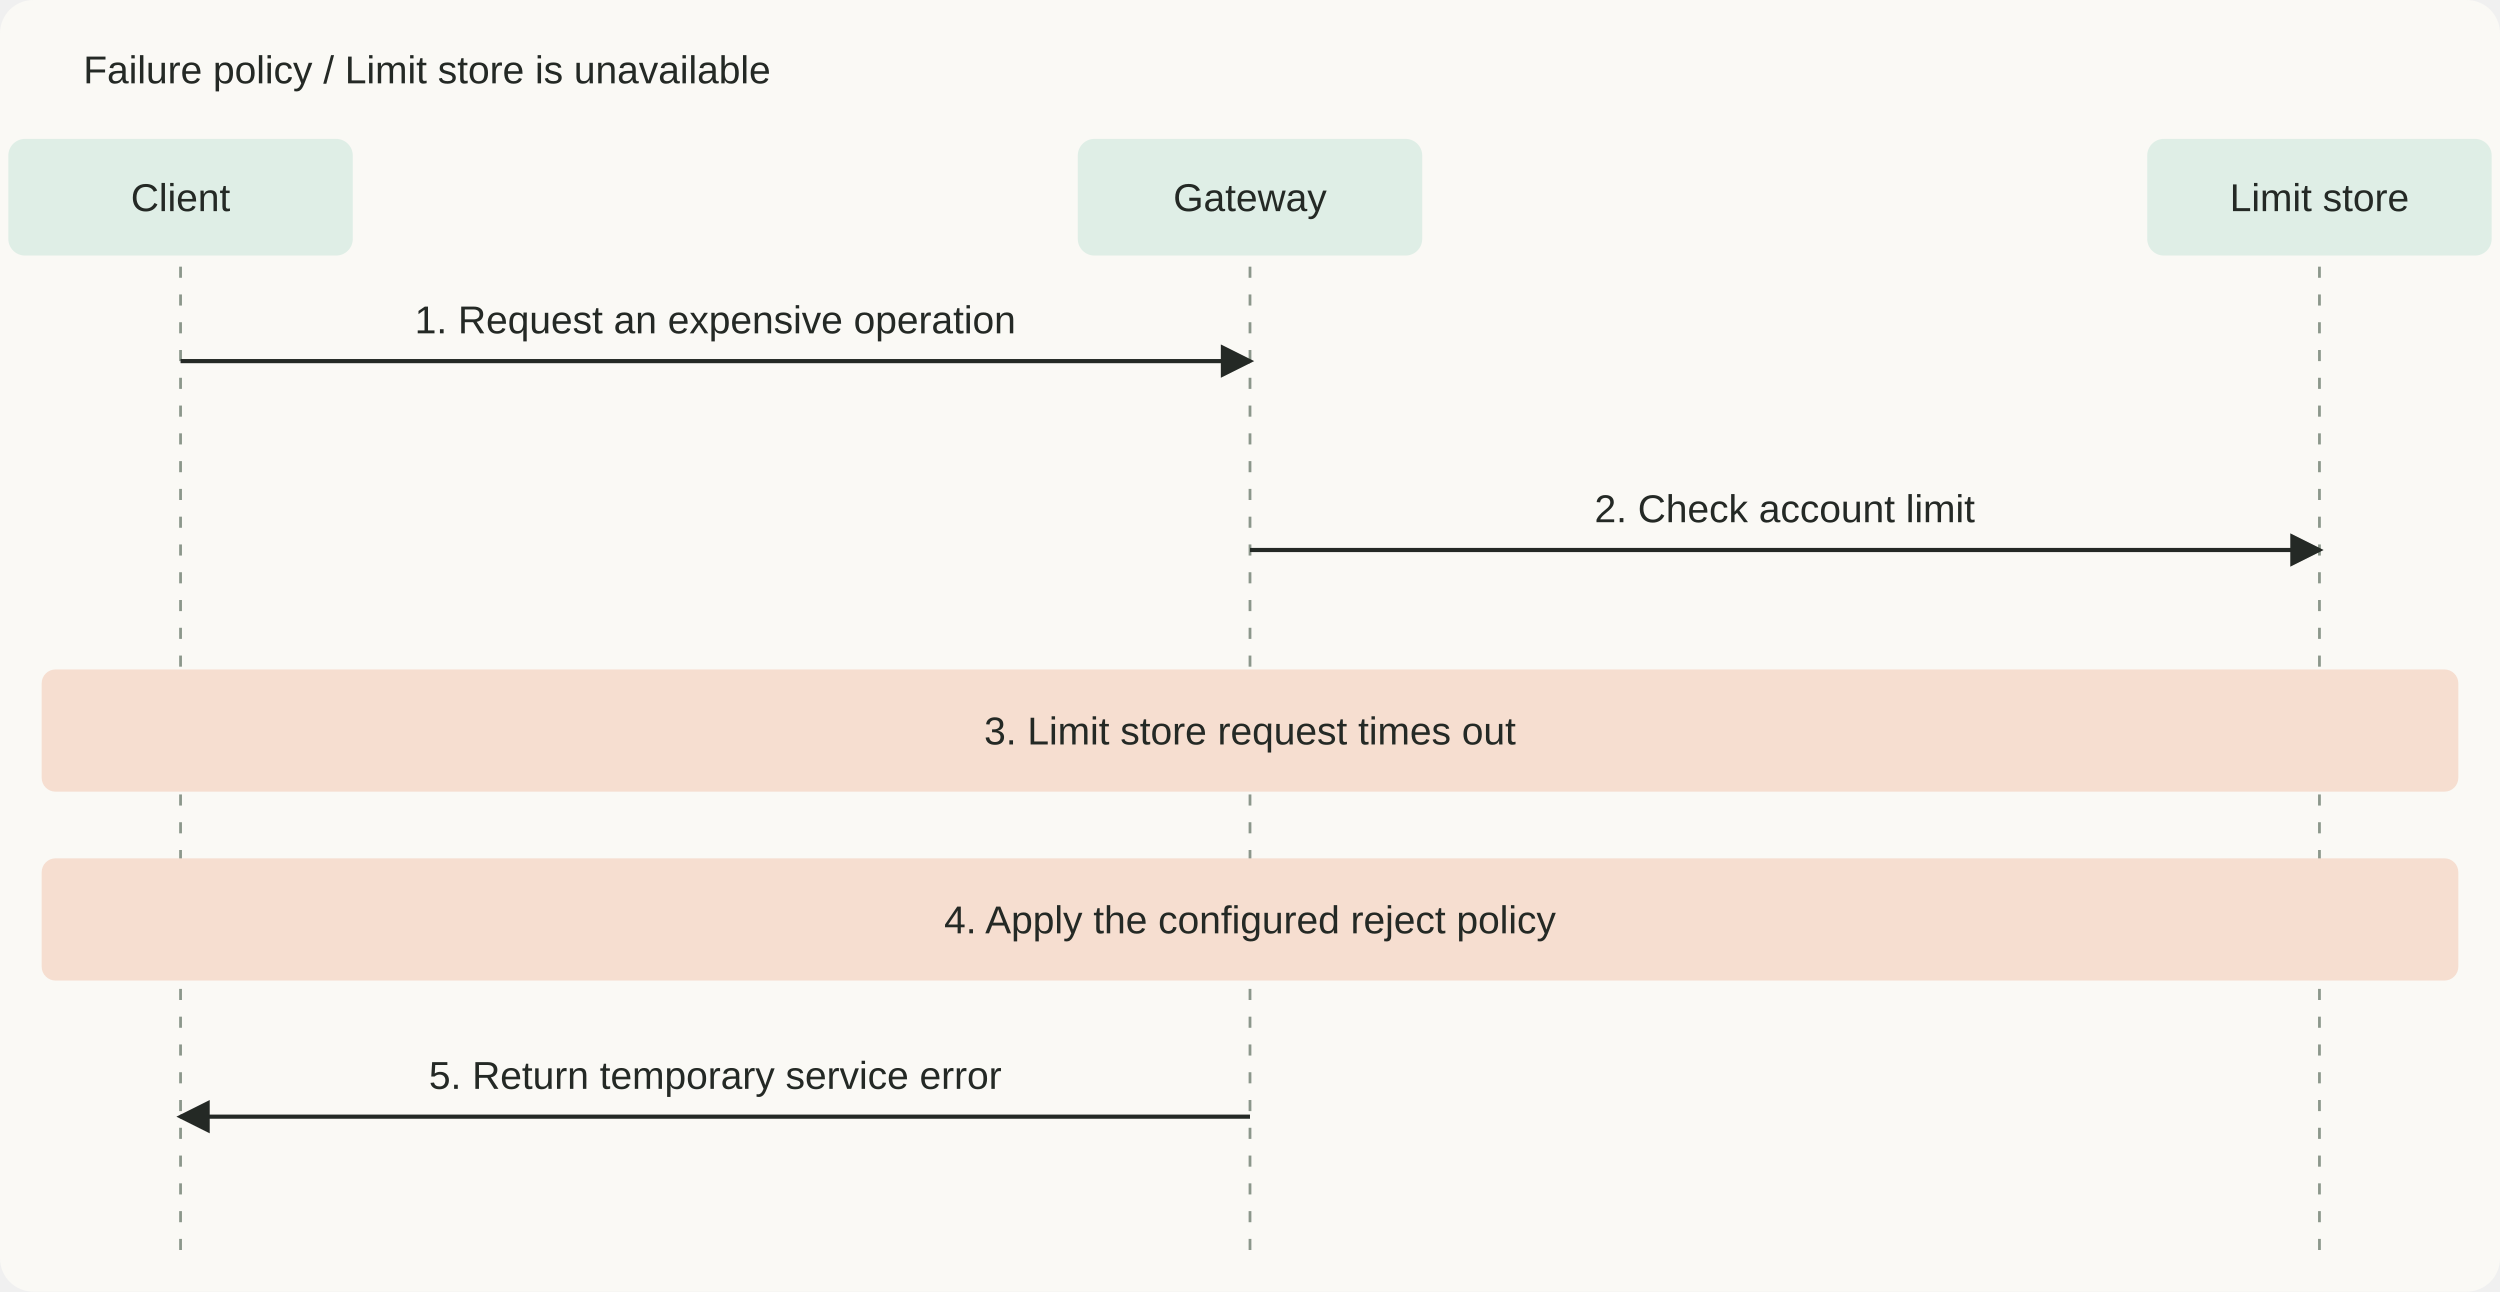
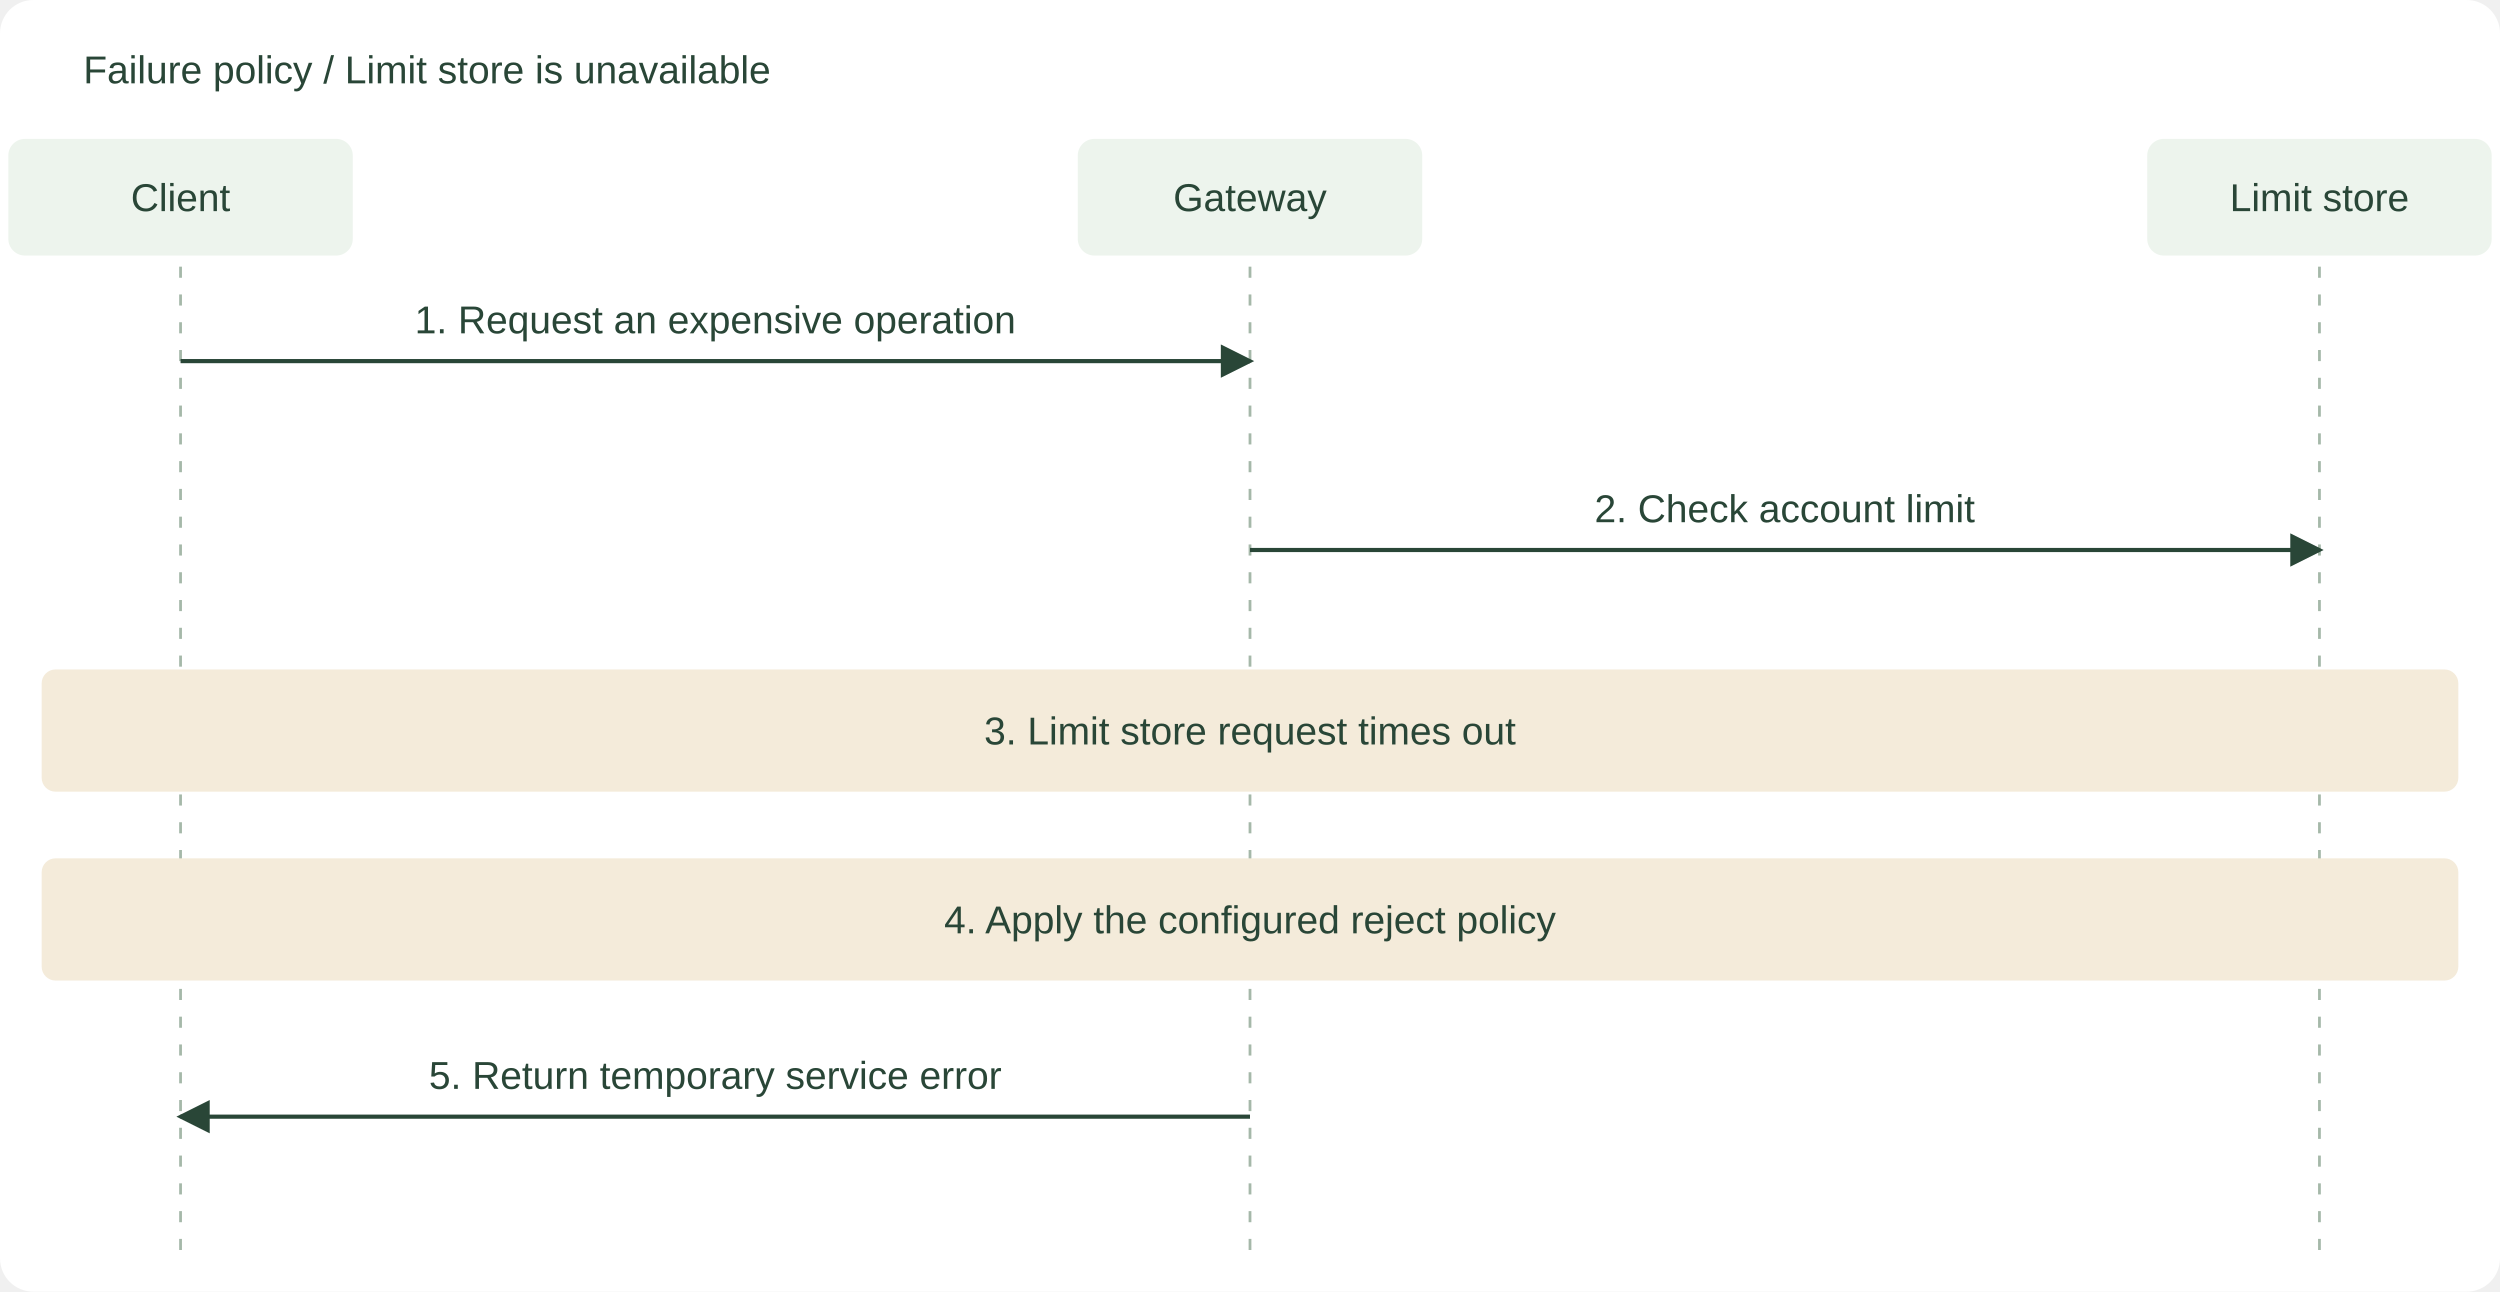
<svg xmlns="http://www.w3.org/2000/svg" width="900" height="465" viewBox="0 0 900 465" role="img" aria-labelledby="title desc">
  <defs>
    <marker id="arrow" markerWidth="8" markerHeight="8" refX="7" refY="4" orient="auto">
-       <path d="M0 0L8 4L0 8Z" fill="#242925" />
+       <path d="M0 0L8 4L0 8Z" fill="#294637" />
    </marker>
  </defs>
-   <rect width="900" height="465" rx="12" fill="#faf9f5" />
-   <text x="30" y="30" fill="#242925" font-family="Arial, sans-serif" font-size="14" text-anchor="start" paint-order="stroke" stroke="#faf9f5" stroke-width="0" stroke-linejoin="round">Failure policy / Limit store is unavailable</text>
-   <rect x="3.0" y="50" width="124" height="42" rx="6" fill="#dfeee6" />
-   <text x="65.0" y="76" fill="#242925" font-family="Arial, sans-serif" font-size="14" text-anchor="middle" paint-order="stroke" stroke="#faf9f5" stroke-width="0" stroke-linejoin="round">Client</text>
-   <path d="M65.0 96V450" stroke="#8b978b" stroke-dasharray="4 6" />
-   <rect x="388.0" y="50" width="124" height="42" rx="6" fill="#dfeee6" />
-   <text x="450.0" y="76" fill="#242925" font-family="Arial, sans-serif" font-size="14" text-anchor="middle" paint-order="stroke" stroke="#faf9f5" stroke-width="0" stroke-linejoin="round">Gateway</text>
-   <path d="M450.0 96V450" stroke="#8b978b" stroke-dasharray="4 6" />
-   <rect x="773.0" y="50" width="124" height="42" rx="6" fill="#dfeee6" />
-   <text x="835.0" y="76" fill="#242925" font-family="Arial, sans-serif" font-size="14" text-anchor="middle" paint-order="stroke" stroke="#faf9f5" stroke-width="0" stroke-linejoin="round">Limit store</text>
-   <path d="M835.0 96V450" stroke="#8b978b" stroke-dasharray="4 6" />
-   <text x="257.5" y="120" fill="#242925" font-family="Arial, sans-serif" font-size="14" text-anchor="middle" paint-order="stroke" stroke="#faf9f5" stroke-width="4" stroke-linejoin="round">1. Request an expensive operation</text>
-   <path d="M65.0 130H450.0" fill="none" stroke="#242925" stroke-width="1.5" marker-end="url(#arrow)" />
-   <text x="642.5" y="188" fill="#242925" font-family="Arial, sans-serif" font-size="14" text-anchor="middle" paint-order="stroke" stroke="#faf9f5" stroke-width="4" stroke-linejoin="round">2. Check account limit</text>
-   <path d="M450.0 198H835.0" fill="none" stroke="#242925" stroke-width="1.5" marker-end="url(#arrow)" />
-   <rect x="15" y="241" width="870" height="44" rx="5" fill="#f6ded0" />
-   <text x="450" y="268" fill="#242925" font-family="Arial, sans-serif" font-size="14" text-anchor="middle" paint-order="stroke" stroke="#faf9f5" stroke-width="0" stroke-linejoin="round">3. Limit store request times out</text>
-   <rect x="15" y="309" width="870" height="44" rx="5" fill="#f6ded0" />
-   <text x="450" y="336" fill="#242925" font-family="Arial, sans-serif" font-size="14" text-anchor="middle" paint-order="stroke" stroke="#faf9f5" stroke-width="0" stroke-linejoin="round">4. Apply the configured reject policy</text>
-   <text x="257.5" y="392" fill="#242925" font-family="Arial, sans-serif" font-size="14" text-anchor="middle" paint-order="stroke" stroke="#faf9f5" stroke-width="4" stroke-linejoin="round">5. Return temporary service error</text>
-   <path d="M450.0 402H65.0" fill="none" stroke="#242925" stroke-width="1.5" marker-end="url(#arrow)" />
+   <rect width="900" height="465" rx="12" fill="#ffffff" />
+   <text x="30" y="30" fill="#294637" font-family="Arial, sans-serif" font-size="14" text-anchor="start" paint-order="stroke" stroke="#ffffff" stroke-width="0" stroke-linejoin="round">Failure policy / Limit store is unavailable</text>
+   <rect x="3.0" y="50" width="124" height="42" rx="6" fill="#edf4ed" />
+   <text x="65.0" y="76" fill="#294637" font-family="Arial, sans-serif" font-size="14" text-anchor="middle" paint-order="stroke" stroke="#ffffff" stroke-width="0" stroke-linejoin="round">Client</text>
+   <path d="M65.0 96V450" stroke="#a5b8a9" stroke-dasharray="4 6" />
+   <rect x="388.0" y="50" width="124" height="42" rx="6" fill="#edf4ed" />
+   <text x="450.0" y="76" fill="#294637" font-family="Arial, sans-serif" font-size="14" text-anchor="middle" paint-order="stroke" stroke="#ffffff" stroke-width="0" stroke-linejoin="round">Gateway</text>
+   <path d="M450.0 96V450" stroke="#a5b8a9" stroke-dasharray="4 6" />
+   <rect x="773.0" y="50" width="124" height="42" rx="6" fill="#edf4ed" />
+   <text x="835.0" y="76" fill="#294637" font-family="Arial, sans-serif" font-size="14" text-anchor="middle" paint-order="stroke" stroke="#ffffff" stroke-width="0" stroke-linejoin="round">Limit store</text>
+   <path d="M835.0 96V450" stroke="#a5b8a9" stroke-dasharray="4 6" />
+   <text x="257.5" y="120" fill="#294637" font-family="Arial, sans-serif" font-size="14" text-anchor="middle" paint-order="stroke" stroke="#ffffff" stroke-width="4" stroke-linejoin="round">1. Request an expensive operation</text>
+   <path d="M65.0 130H450.0" fill="none" stroke="#294637" stroke-width="1.5" marker-end="url(#arrow)" />
+   <text x="642.5" y="188" fill="#294637" font-family="Arial, sans-serif" font-size="14" text-anchor="middle" paint-order="stroke" stroke="#ffffff" stroke-width="4" stroke-linejoin="round">2. Check account limit</text>
+   <path d="M450.0 198H835.0" fill="none" stroke="#294637" stroke-width="1.5" marker-end="url(#arrow)" />
+   <rect x="15" y="241" width="870" height="44" rx="5" fill="#f4ebda" />
+   <text x="450" y="268" fill="#294637" font-family="Arial, sans-serif" font-size="14" text-anchor="middle" paint-order="stroke" stroke="#ffffff" stroke-width="0" stroke-linejoin="round">3. Limit store request times out</text>
+   <rect x="15" y="309" width="870" height="44" rx="5" fill="#f4ebda" />
+   <text x="450" y="336" fill="#294637" font-family="Arial, sans-serif" font-size="14" text-anchor="middle" paint-order="stroke" stroke="#ffffff" stroke-width="0" stroke-linejoin="round">4. Apply the configured reject policy</text>
+   <text x="257.5" y="392" fill="#294637" font-family="Arial, sans-serif" font-size="14" text-anchor="middle" paint-order="stroke" stroke="#ffffff" stroke-width="4" stroke-linejoin="round">5. Return temporary service error</text>
+   <path d="M450.0 402H65.0" fill="none" stroke="#294637" stroke-width="1.5" marker-end="url(#arrow)" />
</svg>
